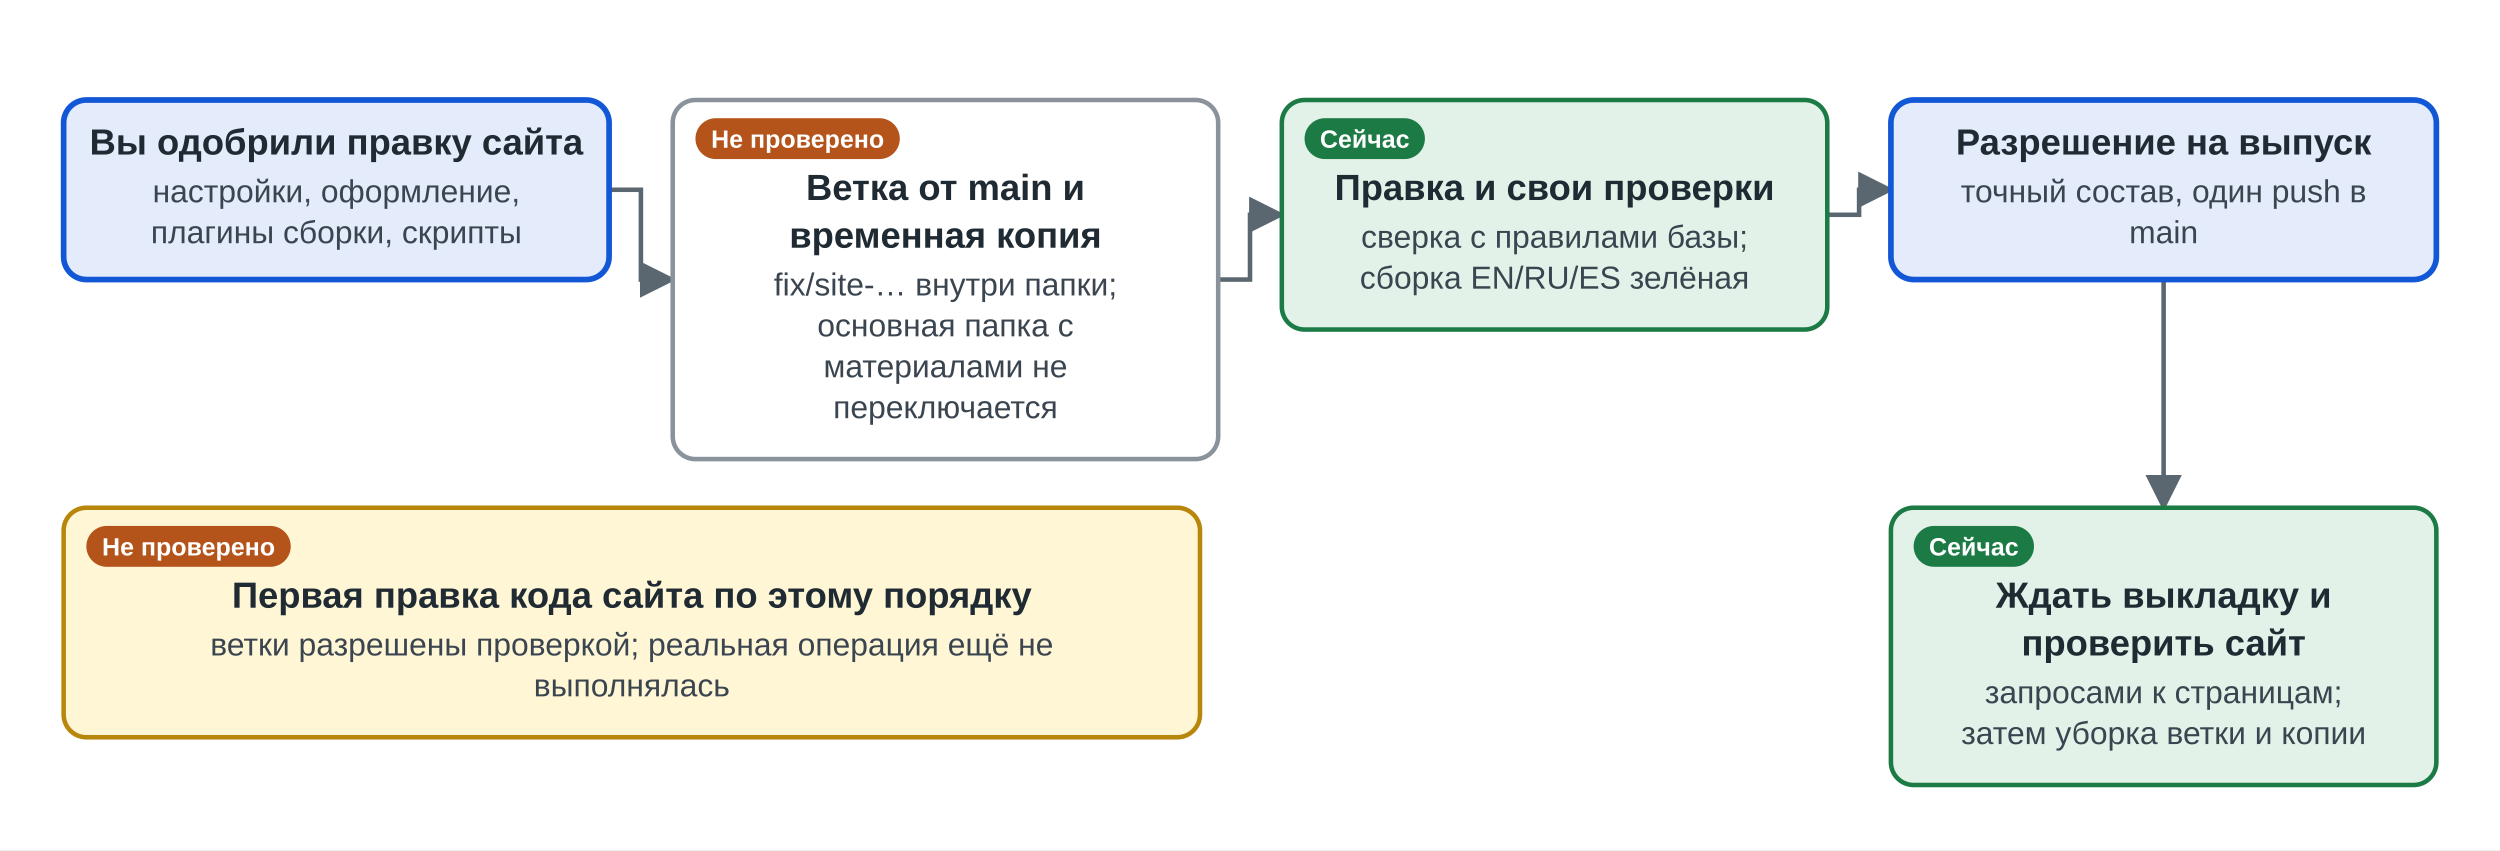
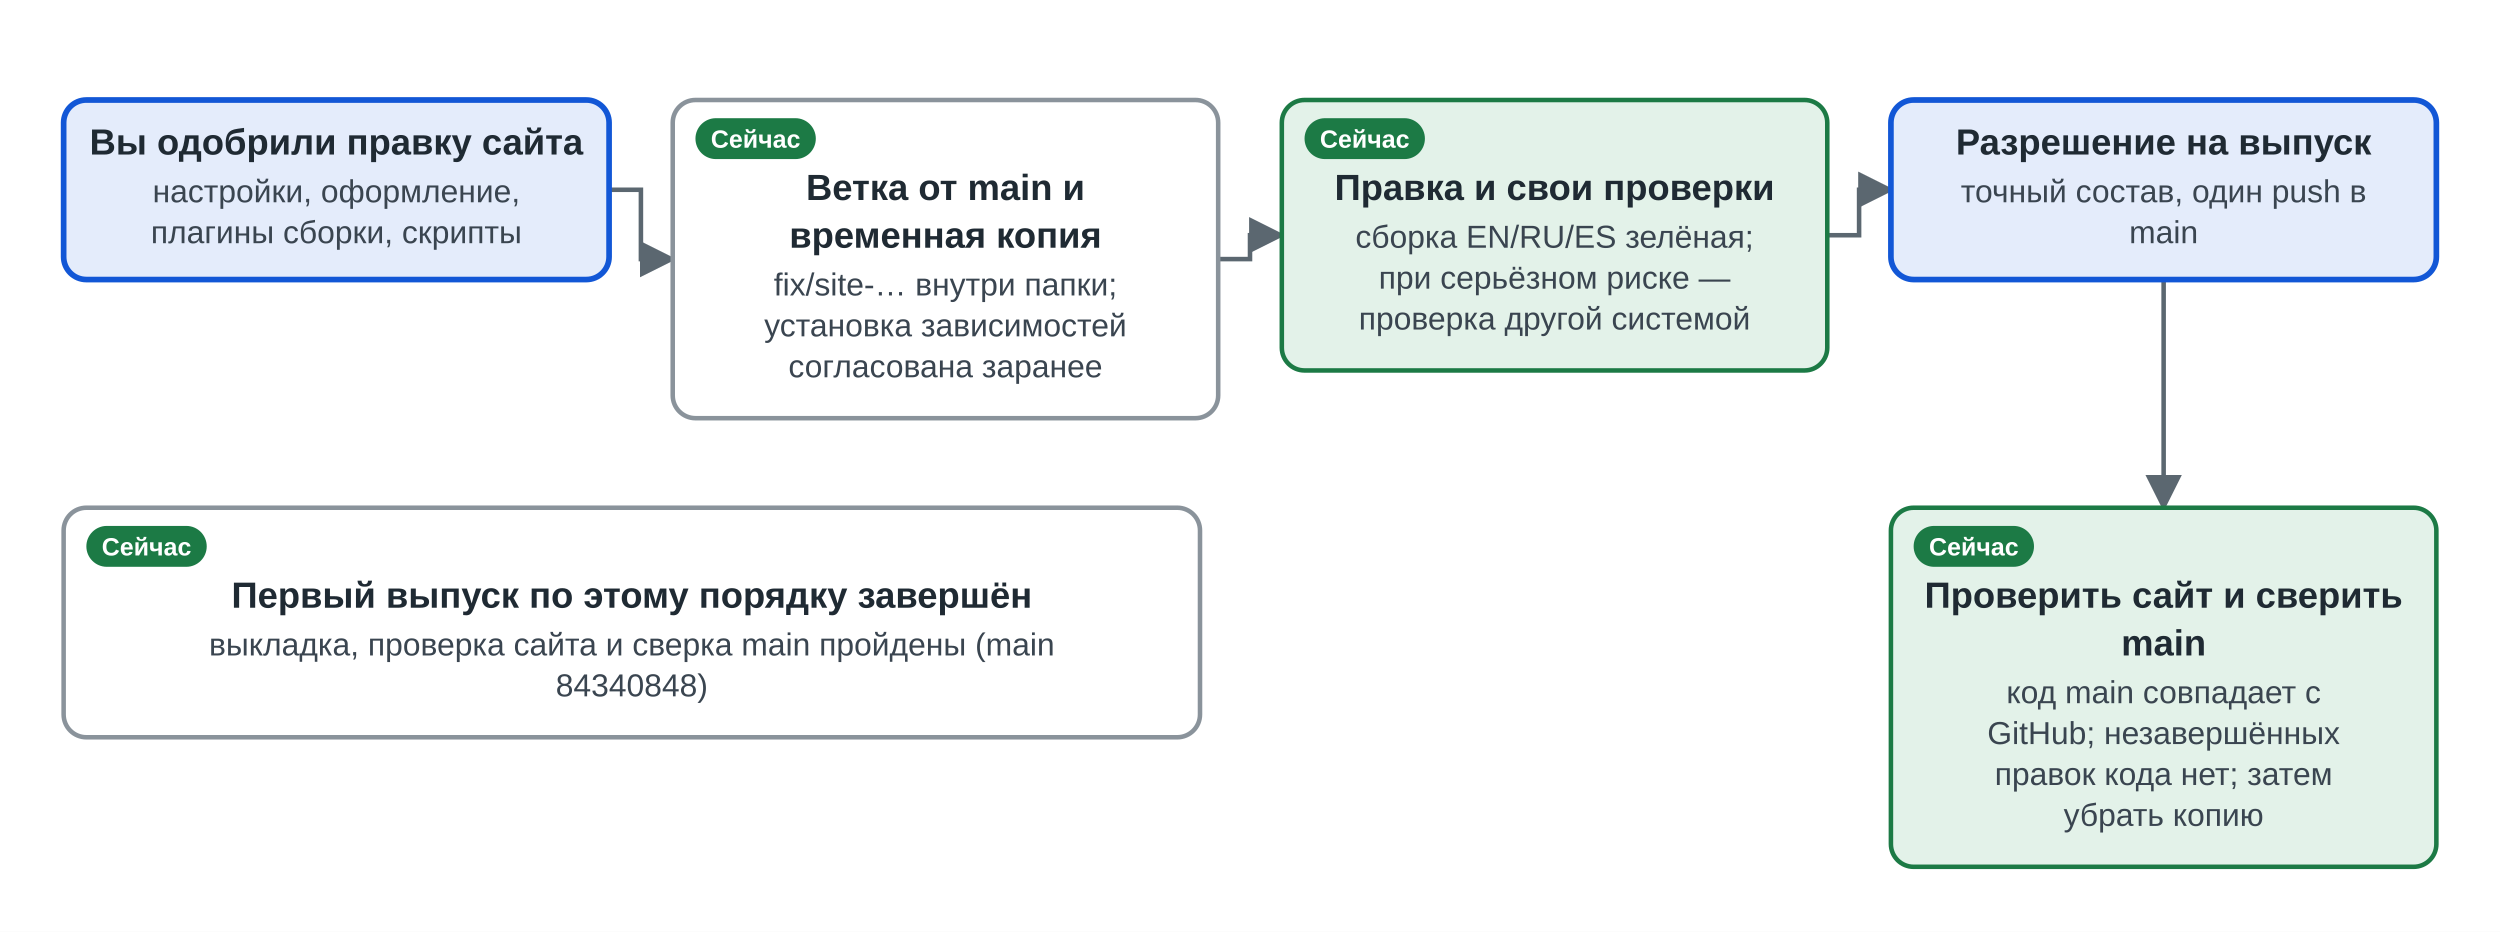
- <svg xmlns="http://www.w3.org/2000/svg" viewBox="0 0 1100 374" width="1100" height="374" font-family="Segoe UI, Arial, sans-serif" font-size="16" role="img" aria-label="Код сайта Docusaurus: как меняем">
+ <svg xmlns="http://www.w3.org/2000/svg" viewBox="0 0 1100 410" width="1100" height="410" font-family="Segoe UI, Arial, sans-serif" font-size="16" role="img" aria-label="Код сайта Docusaurus: как меняем">
  <defs>
    <marker id="blog-site-arr" viewBox="0 0 10 10" refX="9" refY="5" markerWidth="8" markerHeight="8" orient="auto-start-reverse">
      <path d="M 0 0 L 10 5 L 0 10 z" fill="#5b6770" />
    </marker>
  </defs>
-   <rect x="0" y="0" width="1100" height="374" fill="#ffffff" />
-   <path d="M 268 83.5 L 282 83.5 L 282 123 L 296 123" fill="none" stroke="#5b6770" stroke-width="2" marker-end="url(#blog-site-arr)" />
-   <path d="M 536 123 L 550 123 L 550 94.5 L 564 94.5" fill="none" stroke="#5b6770" stroke-width="2" marker-end="url(#blog-site-arr)" />
-   <path d="M 804 94.5 L 818 94.5 L 818 83.5 L 832 83.5" fill="none" stroke="#5b6770" stroke-width="2" marker-end="url(#blog-site-arr)" />
+   <rect x="0" y="0" width="1100" height="410" fill="#ffffff" />
+   <path d="M 268 83.5 L 282 83.5 L 282 114 L 296 114" fill="none" stroke="#5b6770" stroke-width="2" marker-end="url(#blog-site-arr)" />
+   <path d="M 536 114 L 550 114 L 550 103.5 L 564 103.5" fill="none" stroke="#5b6770" stroke-width="2" marker-end="url(#blog-site-arr)" />
+   <path d="M 804 103.5 L 818 103.5 L 818 83.5 L 832 83.5" fill="none" stroke="#5b6770" stroke-width="2" marker-end="url(#blog-site-arr)" />
  <path d="M 952 123 L 952 223.4" fill="none" stroke="#5b6770" stroke-width="2" marker-end="url(#blog-site-arr)" />
  <rect x="28" y="44" width="240" height="79" rx="10" fill="#e4ecfb" stroke="#1257d6" stroke-width="2.5" />
  <text x="148" y="68" text-anchor="middle" font-weight="700" fill="#1f2a33">Вы одобрили правку сайта</text>
  <text x="148" y="89" text-anchor="middle" font-size="14" fill="#3a4550">настройки, оформление,</text>
  <text x="148" y="107" text-anchor="middle" font-size="14" fill="#3a4550">плагины сборки, скрипты</text>
-   <rect x="296" y="44" width="240" height="158" rx="10" fill="#ffffff" stroke="#8a939b" stroke-width="2" />
-   <rect x="306" y="52" width="89.92" height="18" rx="9" fill="#b4541a" />
-   <text x="350.96" y="65" text-anchor="middle" font-size="11" font-weight="700" fill="#fff">Не проверено</text>
+   <rect x="296" y="44" width="240" height="140" rx="10" fill="#ffffff" stroke="#8a939b" stroke-width="2" />
+   <rect x="306" y="52" width="52.96" height="18" rx="9" fill="#1c7a45" />
+   <text x="332.48" y="65" text-anchor="middle" font-size="11" font-weight="700" fill="#fff">Сейчас</text>
  <text x="416" y="88" text-anchor="middle" font-weight="700" fill="#1f2a33">Ветка от main и</text>
  <text x="416" y="109" text-anchor="middle" font-weight="700" fill="#1f2a33">временная копия</text>
  <text x="416" y="130" text-anchor="middle" font-size="14" fill="#3a4550">fix/site-… внутри папки;</text>
-   <text x="416" y="148" text-anchor="middle" font-size="14" fill="#3a4550">основная папка с</text>
-   <text x="416" y="166" text-anchor="middle" font-size="14" fill="#3a4550">материалами не</text>
-   <text x="416" y="184" text-anchor="middle" font-size="14" fill="#3a4550">переключается</text>
-   <rect x="564" y="44" width="240" height="101" rx="10" fill="#e3f2e9" stroke="#1c7a45" stroke-width="2" />
+   <text x="416" y="148" text-anchor="middle" font-size="14" fill="#3a4550">установка зависимостей</text>
+   <text x="416" y="166" text-anchor="middle" font-size="14" fill="#3a4550">согласована заранее</text>
+   <rect x="564" y="44" width="240" height="119" rx="10" fill="#e3f2e9" stroke="#1c7a45" stroke-width="2" />
  <rect x="574" y="52" width="52.96" height="18" rx="9" fill="#1c7a45" />
  <text x="600.48" y="65" text-anchor="middle" font-size="11" font-weight="700" fill="#fff">Сейчас</text>
  <text x="684" y="88" text-anchor="middle" font-weight="700" fill="#1f2a33">Правка и свои проверки</text>
-   <text x="684" y="109" text-anchor="middle" font-size="14" fill="#3a4550">сверка с правилами базы;</text>
-   <text x="684" y="127" text-anchor="middle" font-size="14" fill="#3a4550">сборка EN/RU/ES зелёная</text>
+   <text x="684" y="109" text-anchor="middle" font-size="14" fill="#3a4550">сборка EN/RU/ES зелёная;</text>
+   <text x="684" y="127" text-anchor="middle" font-size="14" fill="#3a4550">при серьёзном риске —</text>
+   <text x="684" y="145" text-anchor="middle" font-size="14" fill="#3a4550">проверка другой системой</text>
  <rect x="832" y="44" width="240" height="79" rx="10" fill="#e4ecfb" stroke="#1257d6" stroke-width="2.5" />
  <text x="952" y="68" text-anchor="middle" font-weight="700" fill="#1f2a33">Разрешение на выпуск</text>
  <text x="952" y="89" text-anchor="middle" font-size="14" fill="#3a4550">точный состав, один push в</text>
  <text x="952" y="107" text-anchor="middle" font-size="14" fill="#3a4550">main</text>
-   <rect x="832" y="223.4" width="240" height="122" rx="10" fill="#e3f2e9" stroke="#1c7a45" stroke-width="2" />
+   <rect x="832" y="223.4" width="240" height="158" rx="10" fill="#e3f2e9" stroke="#1c7a45" stroke-width="2" />
  <rect x="842" y="231.4" width="52.96" height="18" rx="9" fill="#1c7a45" />
  <text x="868.48" y="244.4" text-anchor="middle" font-size="11" font-weight="700" fill="#fff">Сейчас</text>
-   <text x="952" y="267.4" text-anchor="middle" font-weight="700" fill="#1f2a33">Ждать выкладку и</text>
-   <text x="952" y="288.4" text-anchor="middle" font-weight="700" fill="#1f2a33">проверить сайт</text>
-   <text x="952" y="309.4" text-anchor="middle" font-size="14" fill="#3a4550">запросами к страницам;</text>
-   <text x="952" y="327.4" text-anchor="middle" font-size="14" fill="#3a4550">затем уборка ветки и копии</text>
-   <rect x="28" y="223.4" width="500" height="101" rx="10" fill="#fff6d6" stroke="#b8860b" stroke-width="2" />
-   <rect x="38" y="231.4" width="89.92" height="18" rx="9" fill="#b4541a" />
-   <text x="82.96" y="244.4" text-anchor="middle" font-size="11" font-weight="700" fill="#fff">Не проверено</text>
-   <text x="278" y="267.4" text-anchor="middle" font-weight="700" fill="#1f2a33">Первая правка кода сайта по этому порядку</text>
-   <text x="278" y="288.4" text-anchor="middle" font-size="14" fill="#3a4550">ветки разрешены проверкой; реальная операция ещё не</text>
-   <text x="278" y="306.4" text-anchor="middle" font-size="14" fill="#3a4550">выполнялась</text>
+   <text x="952" y="267.4" text-anchor="middle" font-weight="700" fill="#1f2a33">Проверить сайт и сверить</text>
+   <text x="952" y="288.4" text-anchor="middle" font-weight="700" fill="#1f2a33">main</text>
+   <text x="952" y="309.4" text-anchor="middle" font-size="14" fill="#3a4550">код main совпадает с</text>
+   <text x="952" y="327.4" text-anchor="middle" font-size="14" fill="#3a4550">GitHub; незавершённых</text>
+   <text x="952" y="345.4" text-anchor="middle" font-size="14" fill="#3a4550">правок кода нет; затем</text>
+   <text x="952" y="363.4" text-anchor="middle" font-size="14" fill="#3a4550">убрать копию</text>
+   <rect x="28" y="223.4" width="500" height="101" rx="10" fill="#ffffff" stroke="#8a939b" stroke-width="2" />
+   <rect x="38" y="231.4" width="52.96" height="18" rx="9" fill="#1c7a45" />
+   <text x="64.48" y="244.4" text-anchor="middle" font-size="11" font-weight="700" fill="#fff">Сейчас</text>
+   <text x="278" y="267.4" text-anchor="middle" font-weight="700" fill="#1f2a33">Первый выпуск по этому порядку завершён</text>
+   <text x="278" y="288.4" text-anchor="middle" font-size="14" fill="#3a4550">выкладка, проверка сайта и сверка main пройдены (main</text>
+   <text x="278" y="306.4" text-anchor="middle" font-size="14" fill="#3a4550">84340848)</text>
</svg>
